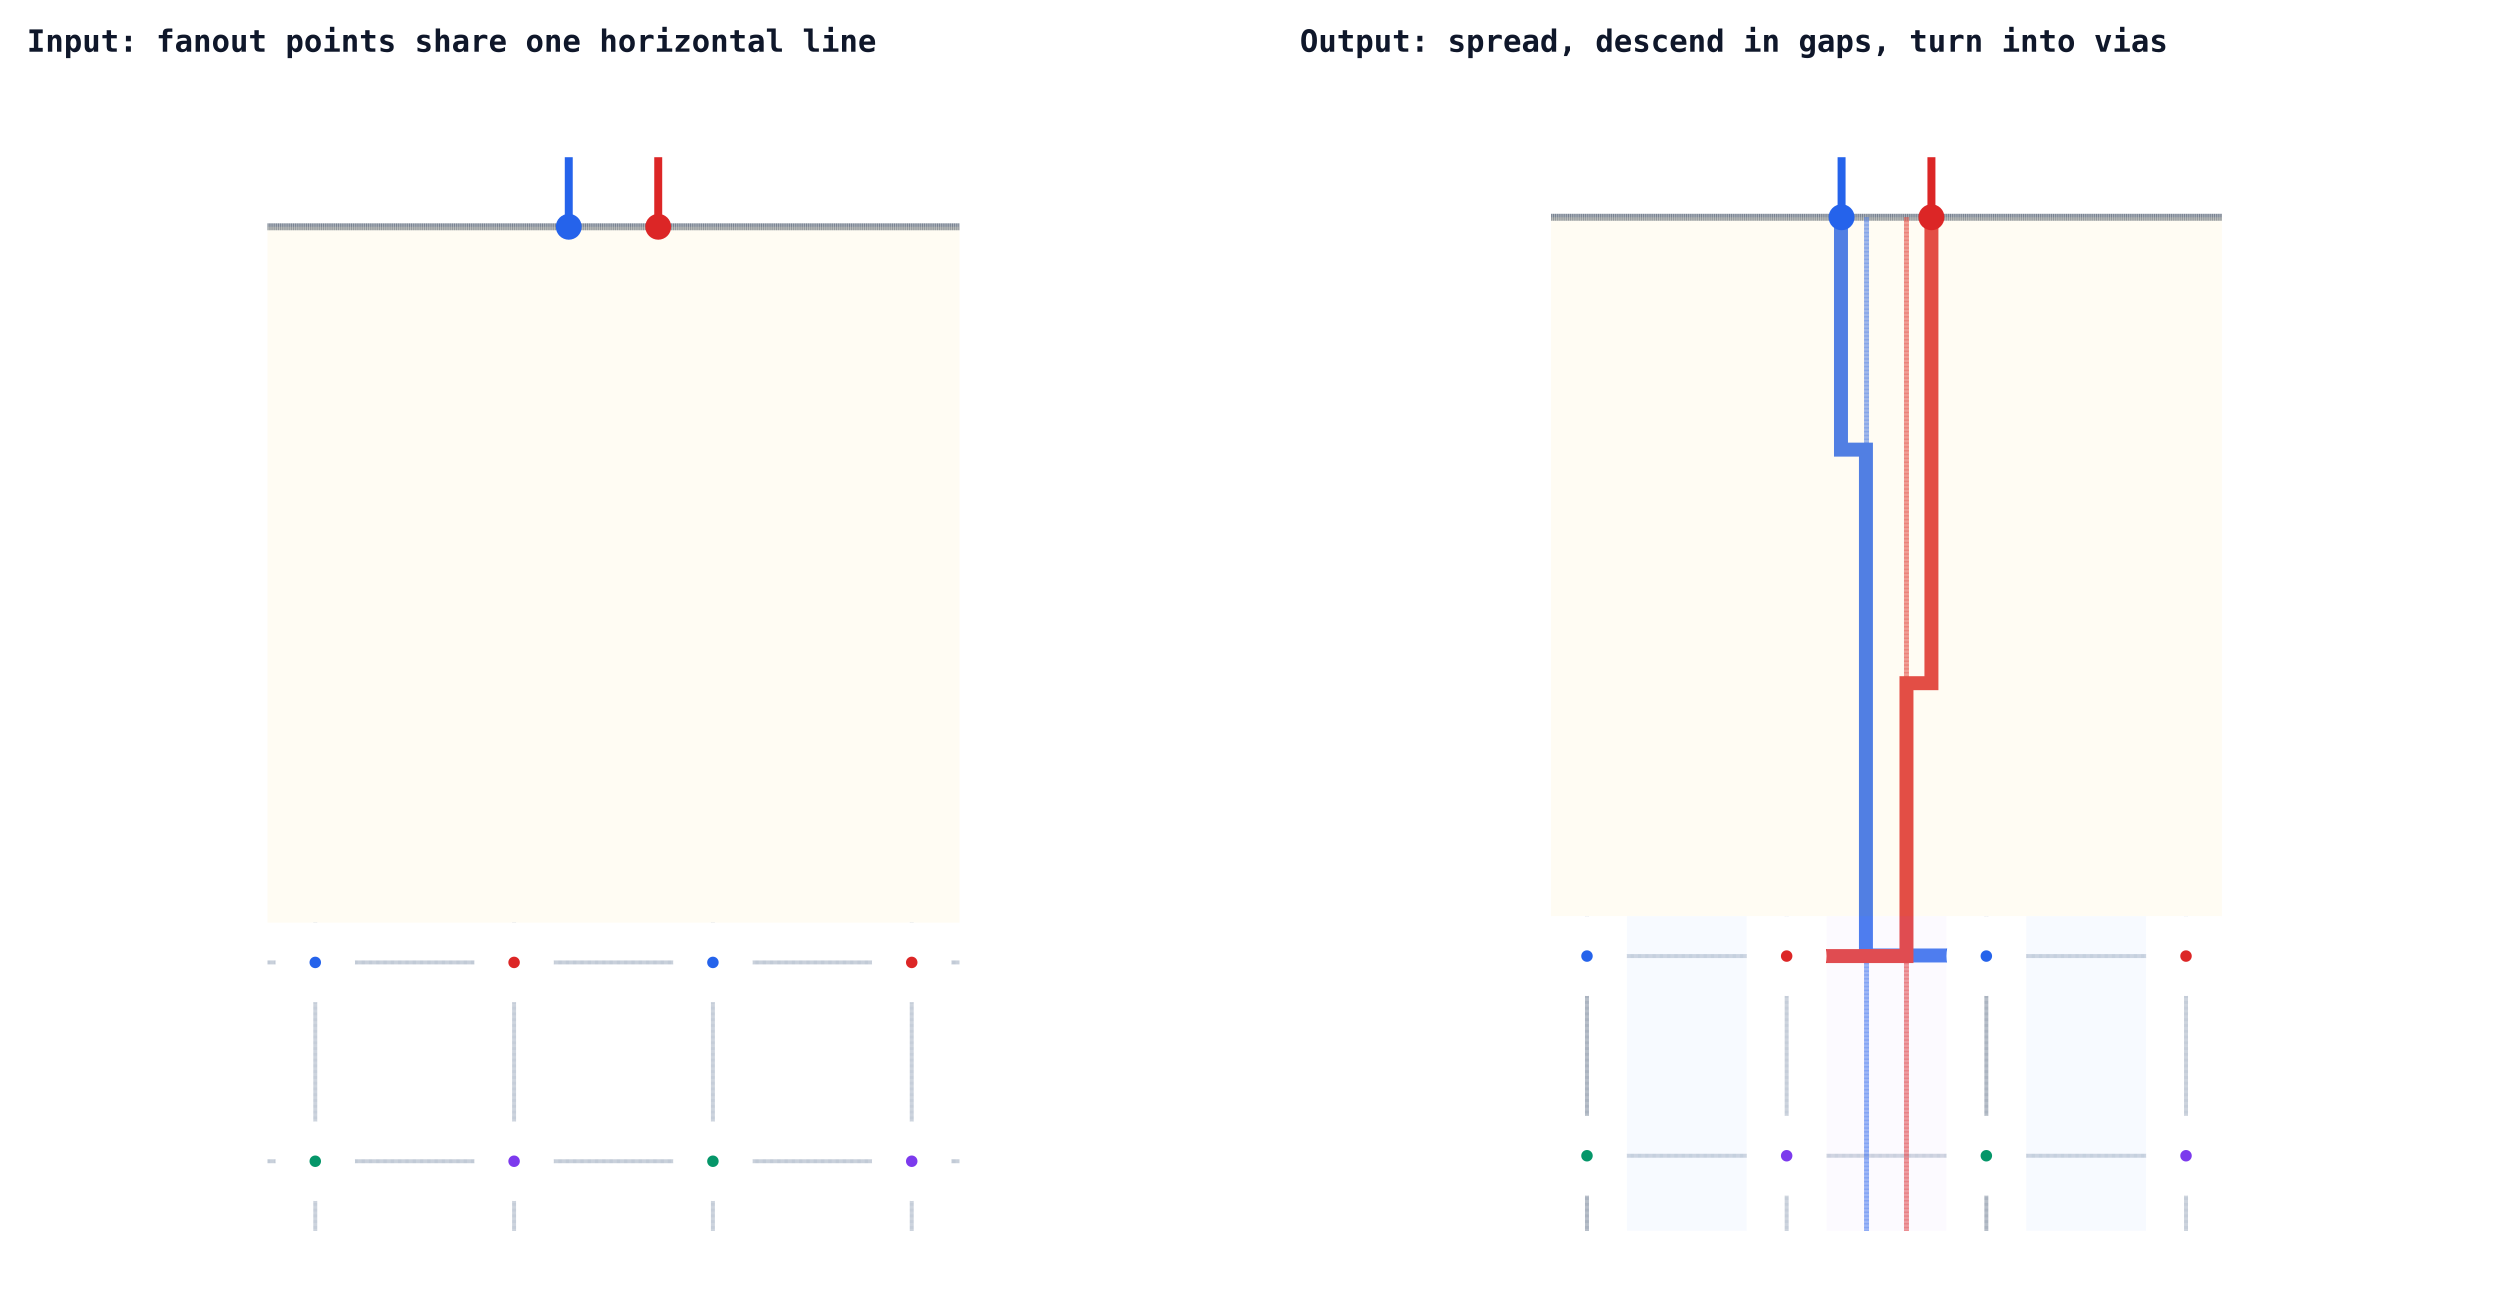
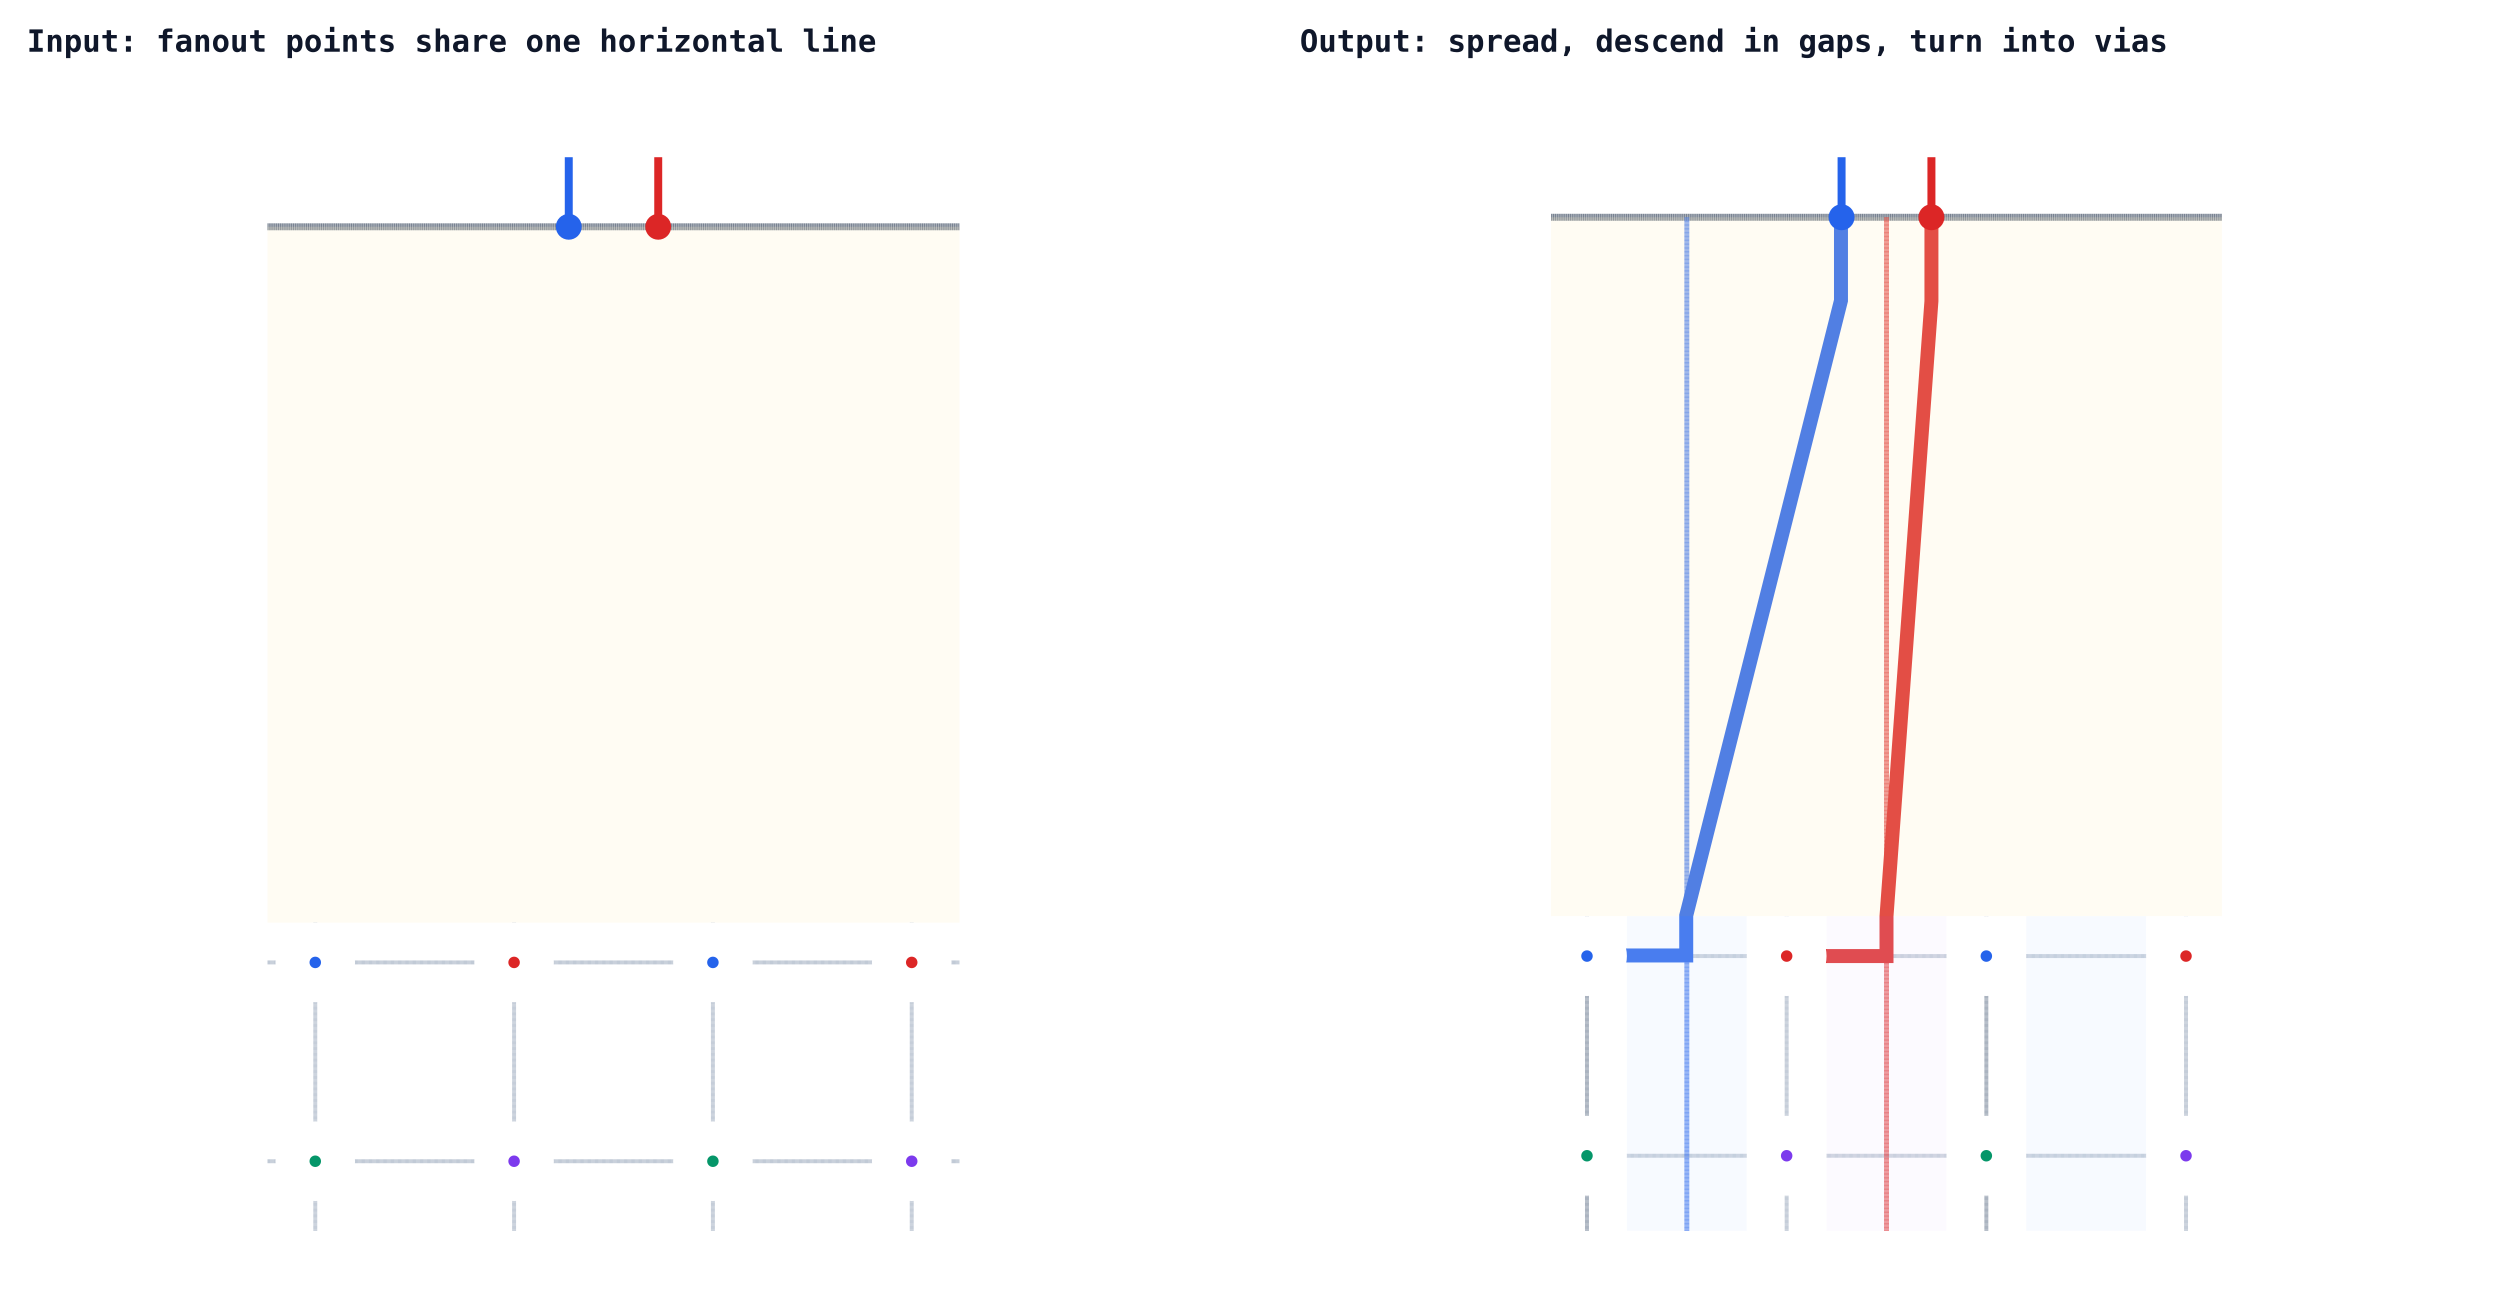
<svg xmlns="http://www.w3.org/2000/svg" width="1304" height="682" viewBox="0 0 1304 682">
  <g transform="translate(0, 0) scale(1, 1) translate(0, 0)">
    <rect width="100%" height="100%" fill="white" />
    <text x="14" y="27" font-family="ui-monospace, monospace" font-size="16" font-weight="700" fill="#0f172a">Input: fanout points share one horizontal line</text>
    <g transform="translate(0 42)">
      <rect width="100%" height="100%" fill="white" />
      <g>
        <polyline data-points="2.55,10.1 2.55,9.4" data-type="line" data-label="N1 incoming fanout" points="296.667,40 296.667,76.296" fill="none" stroke="#2563eb" stroke-width="4.148" />
      </g>
      <g>
        <polyline data-points="3.4499999999999997,10.1 3.4499999999999997,9.4" data-type="line" data-label="N2 incoming fanout" points="343.333,40 343.333,76.296" fill="none" stroke="#dc2626" stroke-width="4.148" />
      </g>
      <g>
        <polyline data-points="-0.48,9.4 6.48,9.4" data-type="line" data-label="horizontal fanout line" points="139.556,76.296 500.444,76.296" fill="none" stroke="#475569" stroke-width="3.63" stroke-dasharray="0.2 0.14" />
      </g>
      <g>
        <polyline data-points="-0.48,2 6.48,2" data-type="line" data-label="crossbar row y=2" points="139.556,460 500.444,460" fill="none" stroke="#94a3b8" stroke-width="2.074" stroke-dasharray="0.15 0.13" />
      </g>
      <g>
        <polyline data-points="-0.48,0 6.48,0" data-type="line" data-label="crossbar row y=0" points="139.556,563.704 500.444,563.704" fill="none" stroke="#94a3b8" stroke-width="2.074" stroke-dasharray="0.15 0.13" />
      </g>
      <g>
        <polyline data-points="0,-0.7 0,2.4" data-type="line" data-label="column x=0" points="164.444,600 164.444,439.259" fill="none" stroke="#94a3b8" stroke-width="2.074" stroke-dasharray="0.12 0.12" />
      </g>
      <g>
        <polyline data-points="2,-0.7 2,2.4" data-type="line" data-label="column x=2" points="268.148,600 268.148,439.259" fill="none" stroke="#94a3b8" stroke-width="2.074" stroke-dasharray="0.12 0.12" />
      </g>
      <g>
        <polyline data-points="4,-0.7 4,2.4" data-type="line" data-label="column x=4" points="371.852,600 371.852,439.259" fill="none" stroke="#94a3b8" stroke-width="2.074" stroke-dasharray="0.12 0.12" />
      </g>
      <g>
        <polyline data-points="6,-0.7 6,2.4" data-type="line" data-label="column x=6" points="475.556,600 475.556,439.259" fill="none" stroke="#94a3b8" stroke-width="2.074" stroke-dasharray="0.12 0.12" />
      </g>
      <g>
        <rect data-type="rect" data-label="spread zone" data-x="3" data-y="5.9" x="139.556" y="76.296" width="360.889" height="362.963" fill="rgba(254, 243, 199, 0.2)" stroke="#f59e0b" stroke-width="0.019" />
      </g>
      <circle data-type="circle" data-label="" data-x="2.55" data-y="9.4" cx="296.667" cy="76.296" r="6.741" fill="#2563eb" stroke="#0f172a" stroke-width="0.019" />
      <circle data-type="circle" data-label="" data-x="3.4499999999999997" data-y="9.4" cx="343.333" cy="76.296" r="6.741" fill="#dc2626" stroke="#0f172a" stroke-width="0.019" />
      <circle data-type="circle" data-label="" data-x="0" data-y="2" cx="164.444" cy="460" r="20.741" fill="#ffffff" stroke="#2563eb" stroke-width="0.019" />
      <circle data-type="circle" data-label="" data-x="0" data-y="0" cx="164.444" cy="563.704" r="20.741" fill="#ffffff" stroke="#059669" stroke-width="0.019" />
      <circle data-type="circle" data-label="" data-x="2" data-y="2" cx="268.148" cy="460" r="20.741" fill="#ffffff" stroke="#dc2626" stroke-width="0.019" />
      <circle data-type="circle" data-label="" data-x="2" data-y="0" cx="268.148" cy="563.704" r="20.741" fill="#ffffff" stroke="#7c3aed" stroke-width="0.019" />
      <circle data-type="circle" data-label="" data-x="4" data-y="2" cx="371.852" cy="460" r="20.741" fill="#ffffff" stroke="#2563eb" stroke-width="0.019" />
      <circle data-type="circle" data-label="" data-x="4" data-y="0" cx="371.852" cy="563.704" r="20.741" fill="#ffffff" stroke="#059669" stroke-width="0.019" />
      <circle data-type="circle" data-label="" data-x="6" data-y="2" cx="475.556" cy="460" r="20.741" fill="#ffffff" stroke="#dc2626" stroke-width="0.019" />
      <circle data-type="circle" data-label="" data-x="6" data-y="0" cx="475.556" cy="563.704" r="20.741" fill="#ffffff" stroke="#7c3aed" stroke-width="0.019" />
      <g>
        <circle data-type="point" data-label="N1 fanout" data-x="2.55" data-y="9.4" cx="296.667" cy="76.296" r="3" fill="#2563eb" />
      </g>
      <g>
        <circle data-type="point" data-label="N2 fanout" data-x="3.4499999999999997" data-y="9.4" cx="343.333" cy="76.296" r="3" fill="#dc2626" />
      </g>
      <g>
        <circle data-type="point" data-label="N1" data-x="0" data-y="2" cx="164.444" cy="460" r="3" fill="#2563eb" />
      </g>
      <g>
        <circle data-type="point" data-label="N3" data-x="0" data-y="0" cx="164.444" cy="563.704" r="3" fill="#059669" />
      </g>
      <g>
        <circle data-type="point" data-label="N2" data-x="2" data-y="2" cx="268.148" cy="460" r="3" fill="#dc2626" />
      </g>
      <g>
        <circle data-type="point" data-label="N4" data-x="2" data-y="0" cx="268.148" cy="563.704" r="3" fill="#7c3aed" />
      </g>
      <g>
        <circle data-type="point" data-label="N1" data-x="4" data-y="2" cx="371.852" cy="460" r="3" fill="#2563eb" />
      </g>
      <g>
        <circle data-type="point" data-label="N3" data-x="4" data-y="0" cx="371.852" cy="563.704" r="3" fill="#059669" />
      </g>
      <g>
        <circle data-type="point" data-label="N2" data-x="6" data-y="2" cx="475.556" cy="460" r="3" fill="#dc2626" />
      </g>
      <g>
        <circle data-type="point" data-label="N4" data-x="6" data-y="0" cx="475.556" cy="563.704" r="3" fill="#7c3aed" />
      </g>
      <g id="crosshair" style="display: none">
        <line id="crosshair-h" y1="0" y2="640" stroke="#666" stroke-width="0.5" />
        <line id="crosshair-v" x1="0" x2="640" stroke="#666" stroke-width="0.5" />
        <text id="coordinates" font-family="monospace" font-size="12" fill="#666" />
      </g>
    </g>
  </g>
  <g transform="translate(664, 0) scale(1, 1) translate(0, 0)">
    <rect width="100%" height="100%" fill="white" />
    <text x="14" y="27" font-family="ui-monospace, monospace" font-size="16" font-weight="700" fill="#0f172a">Output: spread, descend in gaps, turn into vias</text>
    <g transform="translate(0 42)">
      <rect width="100%" height="100%" fill="white" />
      <g>
        <polyline data-points="2.55,10.0016 2.55,9.4" data-type="line" data-label="N1 incoming fanout" points="296.566,40 296.566,71.329" fill="none" stroke="#2563eb" stroke-width="4.166" />
      </g>
      <g>
        <polyline data-points="3.4499999999999997,10.0016 3.4499999999999997,9.4" data-type="line" data-label="N2 incoming fanout" points="343.434,40 343.434,71.329" fill="none" stroke="#dc2626" stroke-width="4.166" />
      </g>
      <g>
        <polyline data-points="-0.36,9.4 6.36,9.4" data-type="line" data-label="horizontal fanout line" points="145.026,71.329 494.974,71.329" fill="none" stroke="#475569" stroke-width="3.645" stroke-dasharray="0.2 0.14" />
      </g>
      <g>
        <polyline data-points="-0.36,2 6.36,2" data-type="line" data-label="crossbar row y=2" points="145.026,456.688 494.974,456.688" fill="none" stroke="#94a3b8" stroke-width="2.083" stroke-dasharray="0.15 0.13" />
      </g>
      <g>
        <polyline data-points="-0.36,0 6.36,0" data-type="line" data-label="crossbar row y=0" points="145.026,560.839 494.974,560.839" fill="none" stroke="#94a3b8" stroke-width="2.083" stroke-dasharray="0.15 0.13" />
      </g>
      <g>
        <polyline data-points="0,-0.752 0,2.4" data-type="line" data-label="crossbar column x=0" points="163.773,600 163.773,435.858" fill="none" stroke="#64748b" stroke-width="2.083" stroke-dasharray="0.12 0.12" />
      </g>
      <g>
        <polyline data-points="2,-0.752 2,2.4" data-type="line" data-label="crossbar column x=2" points="267.924,600 267.924,435.858" fill="none" stroke="#94a3b8" stroke-width="2.083" stroke-dasharray="0.12 0.12" />
      </g>
      <g>
        <polyline data-points="4,-0.752 4,2.4" data-type="line" data-label="crossbar column x=4" points="372.076,600 372.076,435.858" fill="none" stroke="#64748b" stroke-width="2.083" stroke-dasharray="0.12 0.12" />
      </g>
      <g>
        <polyline data-points="6,-0.752 6,2.4" data-type="line" data-label="crossbar column x=6" points="476.227,600 476.227,435.858" fill="none" stroke="#94a3b8" stroke-width="2.083" stroke-dasharray="0.12 0.12" />
      </g>
      <g>
-         <polyline data-points="2.8,-0.752 2.8,9.4" data-type="line" data-label="N1 gap track" points="309.585,600 309.585,71.329" fill="none" stroke="#2563eb" stroke-width="2.604" stroke-dasharray="0.18 0.12" />
+         <polyline data-points="1,-0.752 1,9.4" data-type="line" data-label="N1 gap track" points="215.849,600 215.849,71.329" fill="none" stroke="#2563eb" stroke-width="2.604" stroke-dasharray="0.18 0.12" />
      </g>
      <g>
-         <polyline data-points="3.2,-0.752 3.2,9.4" data-type="line" data-label="N2 gap track" points="330.415,600 330.415,71.329" fill="none" stroke="#dc2626" stroke-width="2.604" stroke-dasharray="0.18 0.12" />
+         <polyline data-points="3,-0.752 3,9.4" data-type="line" data-label="N2 gap track" points="320,600 320,71.329" fill="none" stroke="#dc2626" stroke-width="2.604" stroke-dasharray="0.18 0.12" />
      </g>
      <g>
-         <polyline data-points="2.544,9.406 2.544,7.0726666666666675 2.794,7.0726666666666675 2.794,2.006 3.994,2.006" data-type="line" data-label="N1: gap 1, turn right (visual offset only)" points="296.254,71.016 296.254,192.526 309.272,192.526 309.272,456.376 371.763,456.376" fill="none" stroke="#2563eb" stroke-width="7.291" />
+         <polyline data-points="2.544,9.406 2.544,8.566 0.994,2.4059999999999997 0.994,2.006 -0.006,2.006" data-type="line" data-label="N1: gap 0, turn left (visual offset only)" points="296.254,71.016 296.254,114.76 215.536,435.545 215.536,456.376 163.461,456.376" fill="none" stroke="#2563eb" stroke-width="7.291" />
      </g>
      <g>
-         <polyline data-points="3.4499999999999997,9.4 3.4499999999999997,4.733333333333334 3.2,4.733333333333334 3.2,2 2,2" data-type="line" data-label="N2: gap 1, turn left (visual offset only)" points="343.434,71.329 343.434,314.348 330.415,314.348 330.415,456.688 267.924,456.688" fill="none" stroke="#dc2626" stroke-width="7.291" />
+         <polyline data-points="3.4499999999999997,9.4 3.4499999999999997,8.56 3,2.4 3,2 2,2" data-type="line" data-label="N2: gap 1, turn left (visual offset only)" points="343.434,71.329 343.434,115.072 320,435.858 320,456.688 267.924,456.688" fill="none" stroke="#dc2626" stroke-width="7.291" />
      </g>
      <g>
        <rect data-type="rect" data-label="column gap 0" data-x="1" data-y="0.824" x="184.603" y="435.858" width="62.491" height="164.142" fill="rgba(219, 234, 254, 0.2)" stroke="#93c5fd" stroke-width="0.019" />
      </g>
      <g>
        <rect data-type="rect" data-label="column gap 1" data-x="3" data-y="0.824" x="288.755" y="435.858" width="62.491" height="164.142" fill="rgba(243, 232, 255, 0.2)" stroke="#d8b4fe" stroke-width="0.019" />
      </g>
      <g>
        <rect data-type="rect" data-label="column gap 2" data-x="5" data-y="0.824" x="392.906" y="435.858" width="62.491" height="164.142" fill="rgba(219, 234, 254, 0.2)" stroke="#93c5fd" stroke-width="0.019" />
      </g>
      <g>
        <rect data-type="rect" data-label="spread zone" data-x="3" data-y="5.9" x="145.026" y="71.329" width="349.948" height="364.529" fill="rgba(254, 243, 199, 0.2)" stroke="#f59e0b" stroke-width="0.019" />
      </g>
      <circle data-type="circle" data-label="" data-x="2.55" data-y="9.4" cx="296.566" cy="71.329" r="6.77" fill="#2563eb" stroke="#0f172a" stroke-width="0.019" />
      <circle data-type="circle" data-label="" data-x="3.4499999999999997" data-y="9.4" cx="343.434" cy="71.329" r="6.77" fill="#dc2626" stroke="#0f172a" stroke-width="0.019" />
      <circle data-type="circle" data-label="" data-x="0" data-y="2" cx="163.773" cy="456.688" r="20.83" fill="#ffffff" stroke="#2563eb" stroke-width="0.019" />
      <circle data-type="circle" data-label="" data-x="0" data-y="0" cx="163.773" cy="560.839" r="20.83" fill="#ffffff" stroke="#059669" stroke-width="0.019" />
      <circle data-type="circle" data-label="" data-x="2" data-y="2" cx="267.924" cy="456.688" r="20.83" fill="#ffffff" stroke="#dc2626" stroke-width="0.019" />
      <circle data-type="circle" data-label="" data-x="2" data-y="0" cx="267.924" cy="560.839" r="20.83" fill="#ffffff" stroke="#7c3aed" stroke-width="0.019" />
      <circle data-type="circle" data-label="" data-x="4" data-y="2" cx="372.076" cy="456.688" r="20.83" fill="#ffffff" stroke="#2563eb" stroke-width="0.019" />
      <circle data-type="circle" data-label="" data-x="4" data-y="0" cx="372.076" cy="560.839" r="20.83" fill="#ffffff" stroke="#059669" stroke-width="0.019" />
      <circle data-type="circle" data-label="" data-x="6" data-y="2" cx="476.227" cy="456.688" r="20.83" fill="#ffffff" stroke="#dc2626" stroke-width="0.019" />
      <circle data-type="circle" data-label="" data-x="6" data-y="0" cx="476.227" cy="560.839" r="20.83" fill="#ffffff" stroke="#7c3aed" stroke-width="0.019" />
      <g>
        <circle data-type="point" data-label="N1 fanout" data-x="2.55" data-y="9.4" cx="296.566" cy="71.329" r="3" fill="#2563eb" />
      </g>
      <g>
        <circle data-type="point" data-label="N2 fanout" data-x="3.4499999999999997" data-y="9.4" cx="343.434" cy="71.329" r="3" fill="#dc2626" />
      </g>
      <g>
        <circle data-type="point" data-label="N1 via" data-x="0" data-y="2" cx="163.773" cy="456.688" r="3" fill="#2563eb" />
      </g>
      <g>
        <circle data-type="point" data-label="N3 via" data-x="0" data-y="0" cx="163.773" cy="560.839" r="3" fill="#059669" />
      </g>
      <g>
        <circle data-type="point" data-label="N2 via" data-x="2" data-y="2" cx="267.924" cy="456.688" r="3" fill="#dc2626" />
      </g>
      <g>
        <circle data-type="point" data-label="N4 via" data-x="2" data-y="0" cx="267.924" cy="560.839" r="3" fill="#7c3aed" />
      </g>
      <g>
        <circle data-type="point" data-label="N1 via" data-x="4" data-y="2" cx="372.076" cy="456.688" r="3" fill="#2563eb" />
      </g>
      <g>
        <circle data-type="point" data-label="N3 via" data-x="4" data-y="0" cx="372.076" cy="560.839" r="3" fill="#059669" />
      </g>
      <g>
        <circle data-type="point" data-label="N2 via" data-x="6" data-y="2" cx="476.227" cy="456.688" r="3" fill="#dc2626" />
      </g>
      <g>
        <circle data-type="point" data-label="N4 via" data-x="6" data-y="0" cx="476.227" cy="560.839" r="3" fill="#7c3aed" />
      </g>
      <g id="crosshair__stack1" style="display: none">
        <line id="crosshair-h__stack1" y1="0" y2="640" stroke="#666" stroke-width="0.5" />
        <line id="crosshair-v__stack1" x1="0" x2="640" stroke="#666" stroke-width="0.5" />
        <text id="coordinates__stack1" font-family="monospace" font-size="12" fill="#666" />
      </g>
    </g>
  </g>
</svg>
